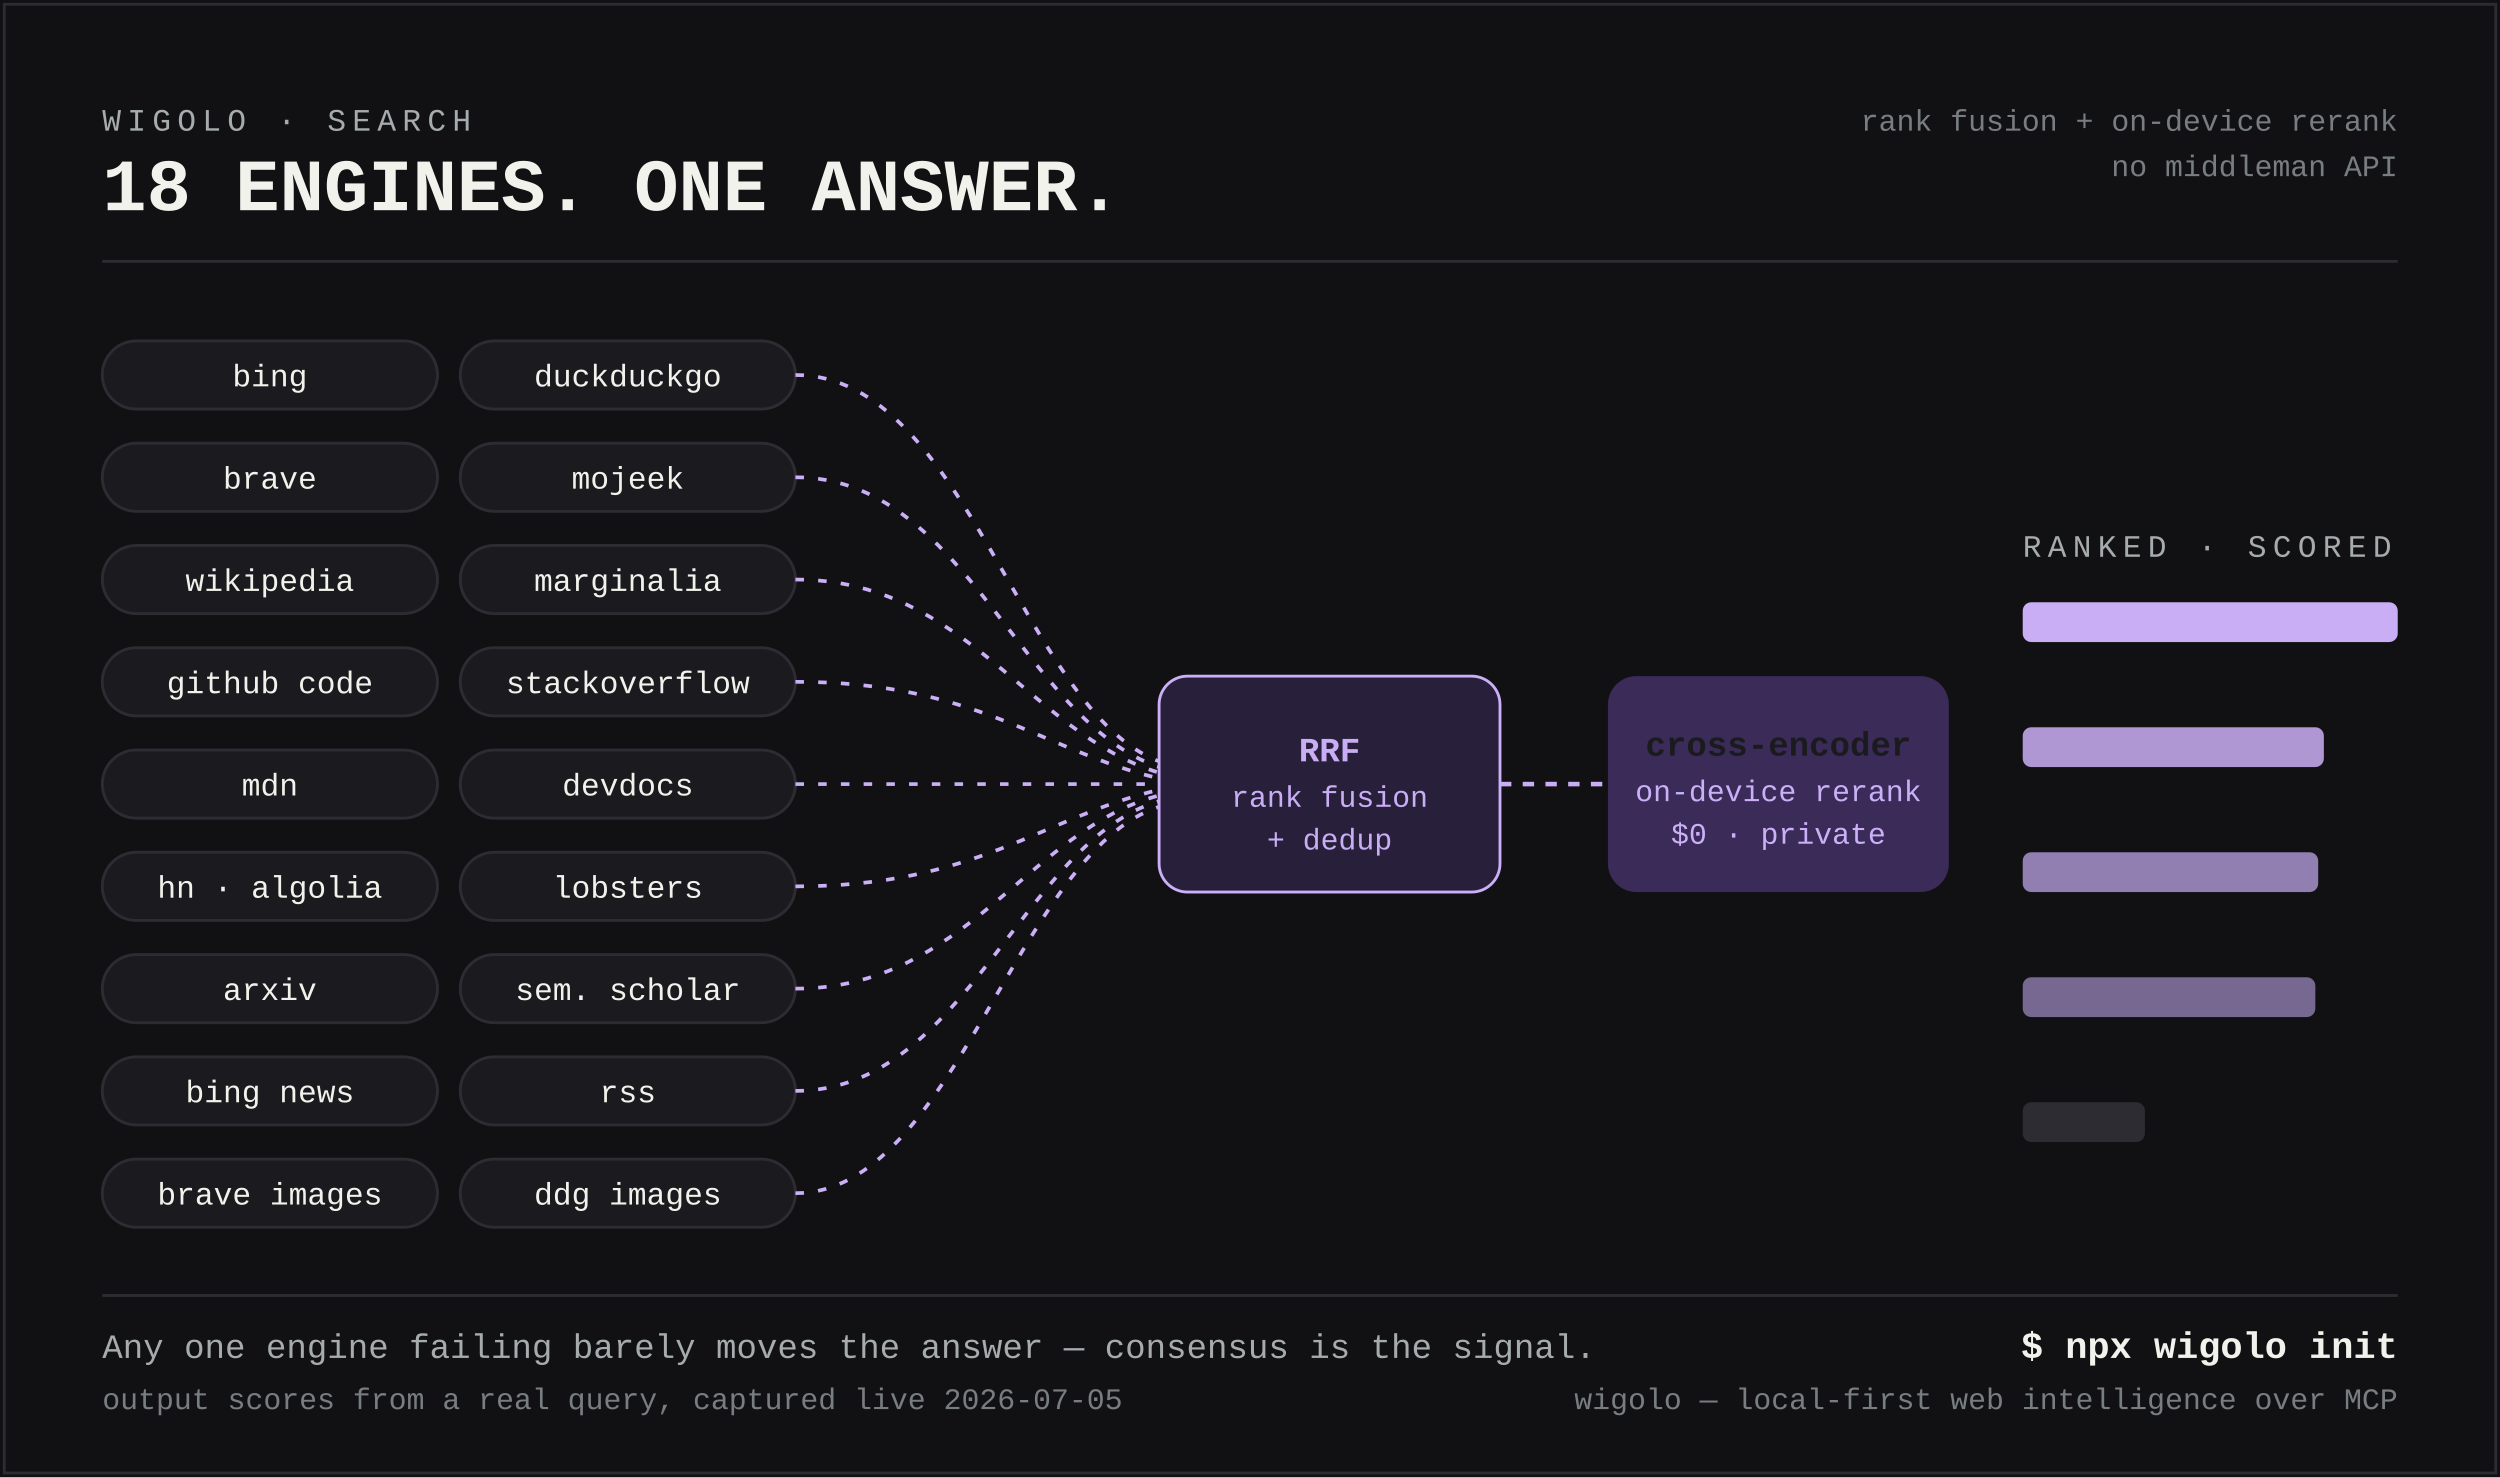
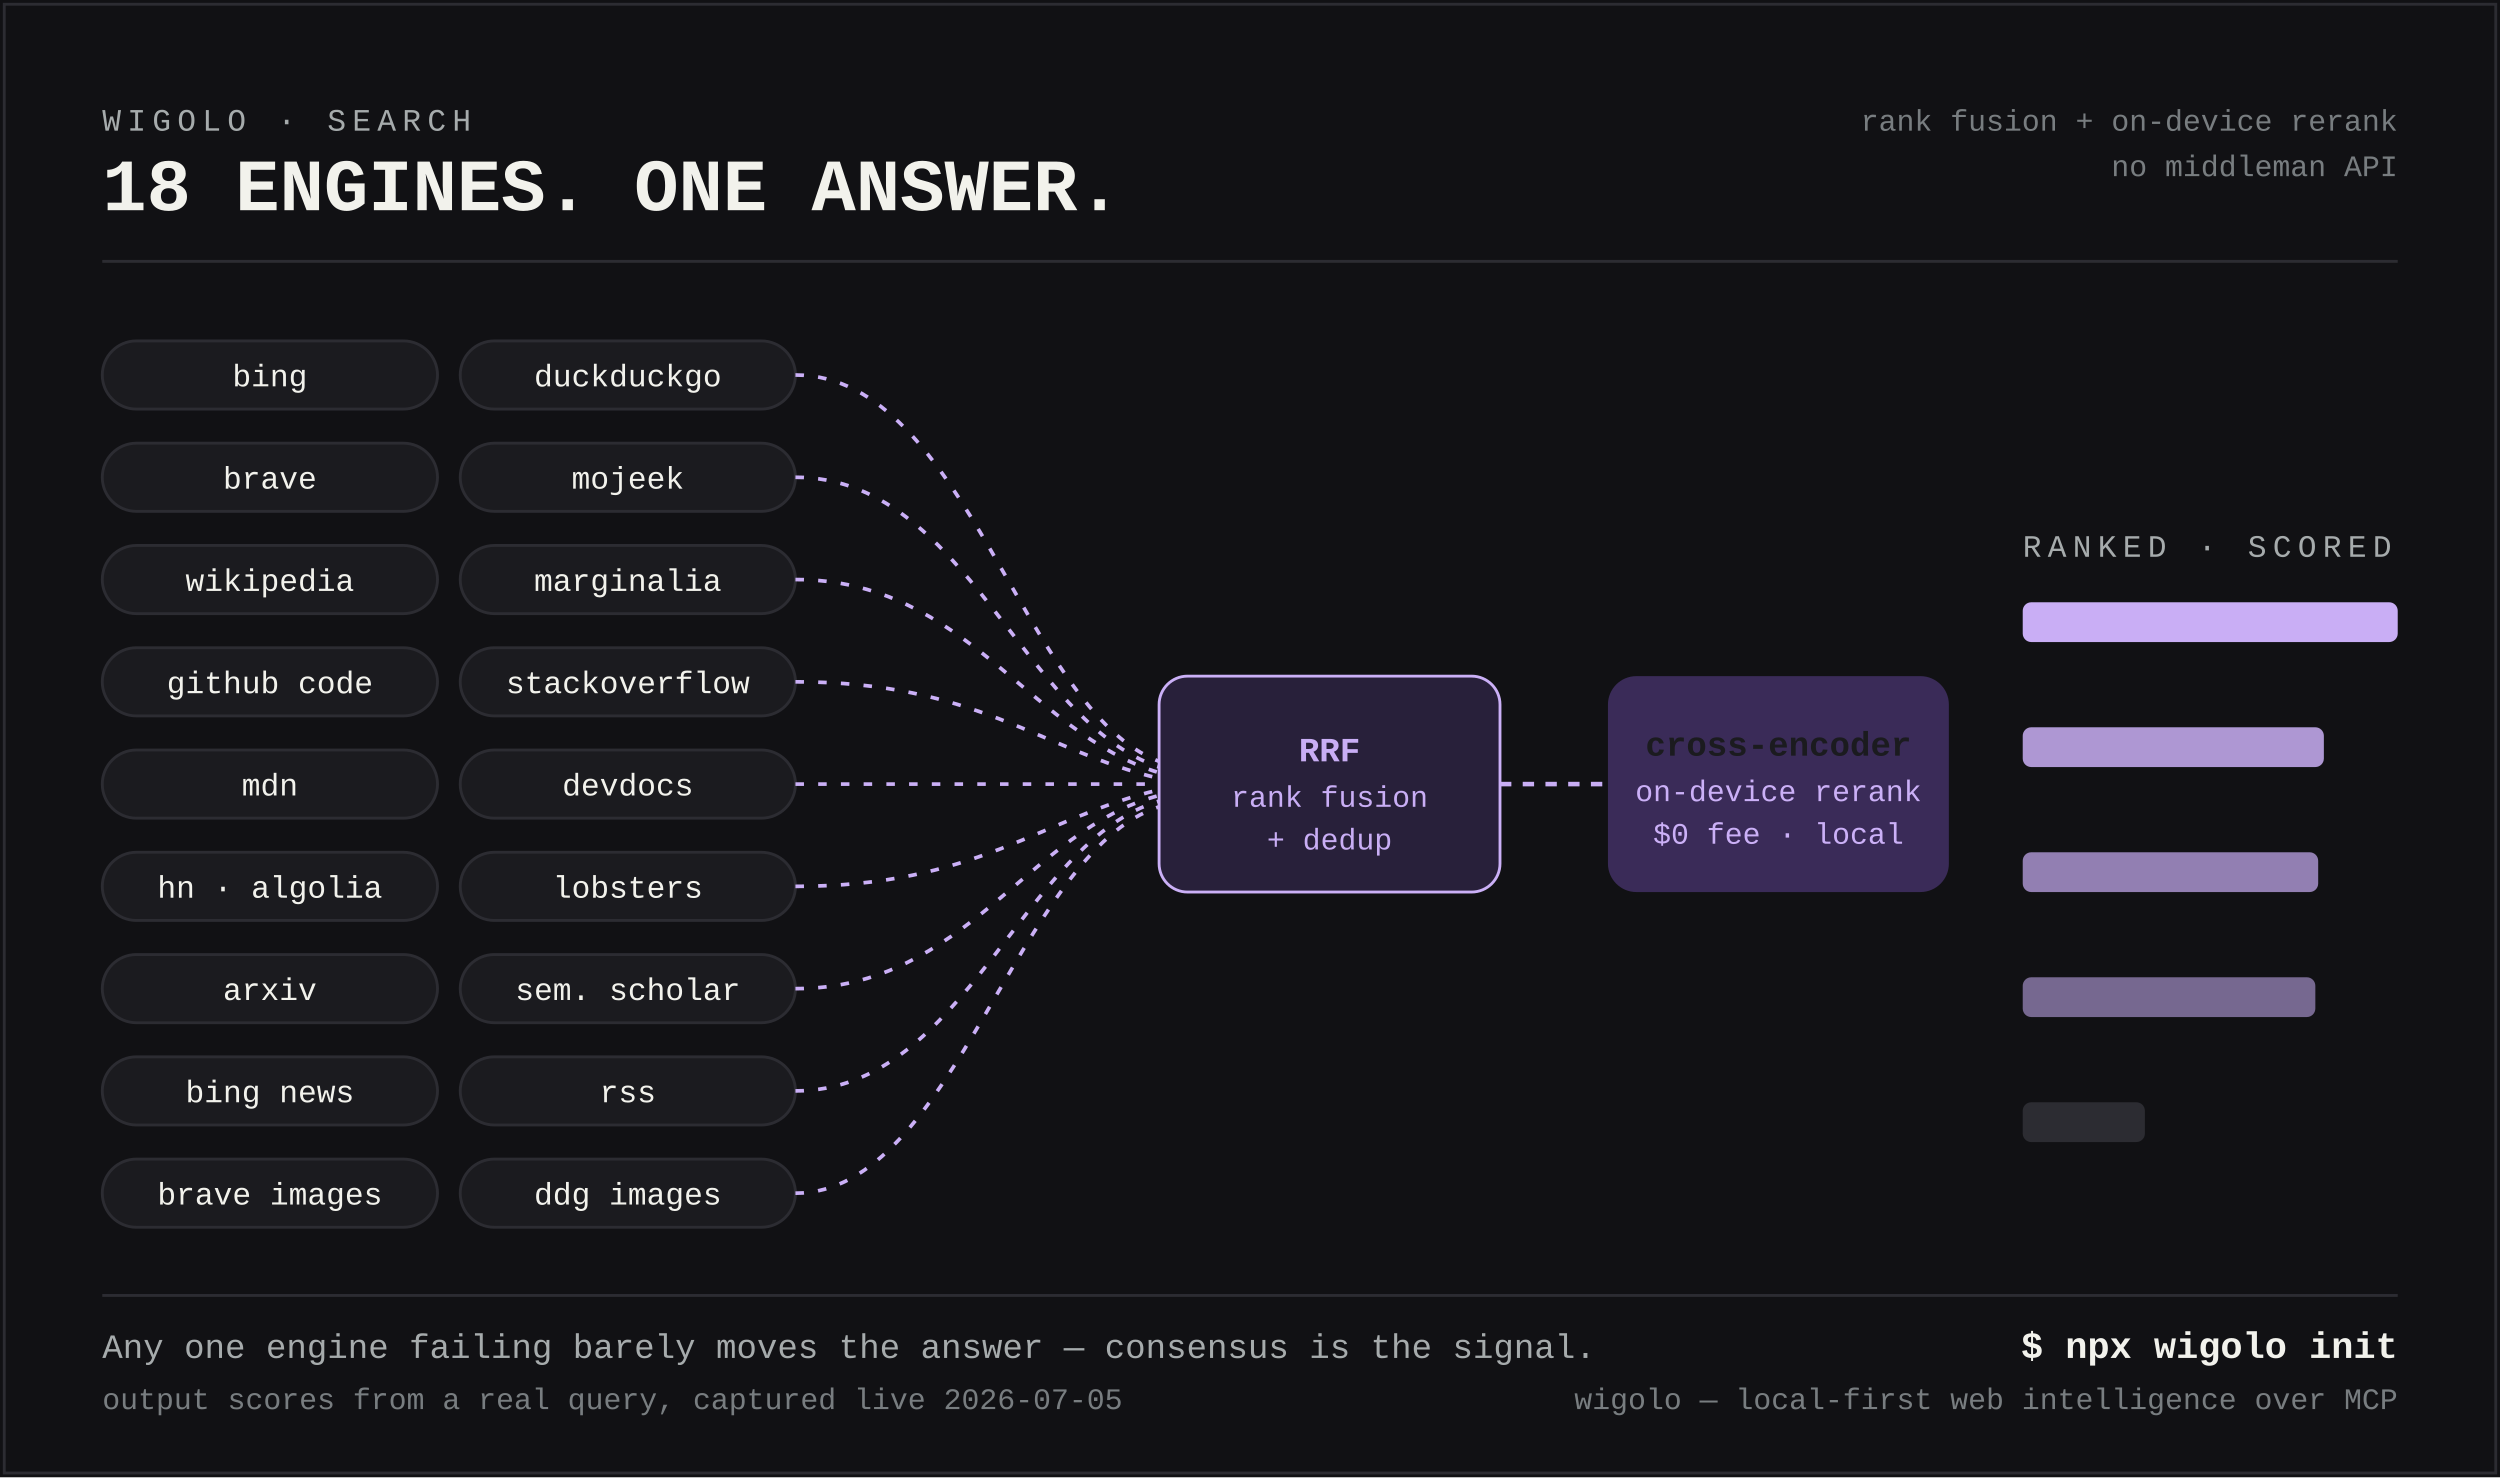
<svg xmlns="http://www.w3.org/2000/svg" width="880" height="520" viewBox="0 0 880 520" role="img" aria-label="18 search engines fused by reciprocal rank fusion, reranked by an on-device cross-encoder, producing one scored answer">
  <style>
    .mono { font-family: "SFMono-Regular", ui-monospace, Menlo, Consolas, "Liberation Mono", monospace; }
    .eyebrow { font-size: 11px; letter-spacing: 2.2px; fill: #a6abac; font-weight: 500; }
    .tiny { font-size: 10.5px; fill: #787d80; }
    .small { font-size: 12px; fill: #a6abac; }
    .chip { font-size: 11px; fill: #f2f2ec; }

    @keyframes flow { from { stroke-dashoffset: 24; } to { stroke-dashoffset: 0; } }
    .wire { stroke: #cbb0f7; stroke-width: 1.3; fill: none; stroke-dasharray: 3 5; animation: flow 1.6s linear infinite; }
    .wire2 { stroke: #c9aef5; stroke-width: 1.6; fill: none; stroke-dasharray: 4 4; animation: flow 1.2s linear infinite; }

    @keyframes barIn { 0%, 12% { transform: scaleX(0); } 40%, 100% { transform: scaleX(1); } }
    .rbar { transform-box: fill-box; transform-origin: left center; animation: barIn 6s cubic-bezier(0.16, 1, 0.3, 1) infinite; }
    @keyframes fadeIn { 0%, 30% { opacity: 0; } 48%, 100% { opacity: 1; } }
    .rscore { opacity: 0; animation: fadeIn 6s linear infinite; }
  </style>
  <rect width="880" height="520" fill="#111114" />
  <rect x="1.5" y="1.5" width="877" height="517" fill="none" stroke="#2c2c32" />
  <text x="36" y="46" class="mono eyebrow">WIGOLO · SEARCH</text>
  <text x="36" y="74" class="mono" font-size="26" fill="#f2f2ec" font-weight="700">18 ENGINES. ONE ANSWER.</text>
  <text x="844" y="46" text-anchor="end" class="mono tiny">rank fusion + on-device rerank</text>
  <text x="844" y="62" text-anchor="end" class="mono tiny">no middleman API</text>
  <line x1="36" y1="92" x2="844" y2="92" stroke="#2c2c32" />
  <g class="mono chip">
    <rect x="36" y="120" width="118" height="24" rx="12" fill="#1b1b1f" stroke="#2c2c32" />
    <text x="95" y="136" text-anchor="middle">bing</text>
    <rect x="162" y="120" width="118" height="24" rx="12" fill="#1b1b1f" stroke="#2c2c32" />
    <text x="221" y="136" text-anchor="middle">duckduckgo</text>
    <rect x="36" y="156" width="118" height="24" rx="12" fill="#1b1b1f" stroke="#2c2c32" />
    <text x="95" y="172" text-anchor="middle">brave</text>
    <rect x="162" y="156" width="118" height="24" rx="12" fill="#1b1b1f" stroke="#2c2c32" />
    <text x="221" y="172" text-anchor="middle">mojeek</text>
    <rect x="36" y="192" width="118" height="24" rx="12" fill="#1b1b1f" stroke="#2c2c32" />
    <text x="95" y="208" text-anchor="middle">wikipedia</text>
    <rect x="162" y="192" width="118" height="24" rx="12" fill="#1b1b1f" stroke="#2c2c32" />
    <text x="221" y="208" text-anchor="middle">marginalia</text>
    <rect x="36" y="228" width="118" height="24" rx="12" fill="#1b1b1f" stroke="#2c2c32" />
    <text x="95" y="244" text-anchor="middle">github code</text>
    <rect x="162" y="228" width="118" height="24" rx="12" fill="#1b1b1f" stroke="#2c2c32" />
    <text x="221" y="244" text-anchor="middle">stackoverflow</text>
    <rect x="36" y="264" width="118" height="24" rx="12" fill="#1b1b1f" stroke="#2c2c32" />
    <text x="95" y="280" text-anchor="middle">mdn</text>
    <rect x="162" y="264" width="118" height="24" rx="12" fill="#1b1b1f" stroke="#2c2c32" />
    <text x="221" y="280" text-anchor="middle">devdocs</text>
    <rect x="36" y="300" width="118" height="24" rx="12" fill="#1b1b1f" stroke="#2c2c32" />
    <text x="95" y="316" text-anchor="middle">hn · algolia</text>
    <rect x="162" y="300" width="118" height="24" rx="12" fill="#1b1b1f" stroke="#2c2c32" />
    <text x="221" y="316" text-anchor="middle">lobsters</text>
    <rect x="36" y="336" width="118" height="24" rx="12" fill="#1b1b1f" stroke="#2c2c32" />
    <text x="95" y="352" text-anchor="middle">arxiv</text>
    <rect x="162" y="336" width="118" height="24" rx="12" fill="#1b1b1f" stroke="#2c2c32" />
    <text x="221" y="352" text-anchor="middle">sem. scholar</text>
    <rect x="36" y="372" width="118" height="24" rx="12" fill="#1b1b1f" stroke="#2c2c32" />
    <text x="95" y="388" text-anchor="middle">bing news</text>
    <rect x="162" y="372" width="118" height="24" rx="12" fill="#1b1b1f" stroke="#2c2c32" />
    <text x="221" y="388" text-anchor="middle">rss</text>
    <rect x="36" y="408" width="118" height="24" rx="12" fill="#1b1b1f" stroke="#2c2c32" />
    <text x="95" y="424" text-anchor="middle">brave images</text>
    <rect x="162" y="408" width="118" height="24" rx="12" fill="#1b1b1f" stroke="#2c2c32" />
    <text x="221" y="424" text-anchor="middle">ddg images</text>
  </g>
  <g class="wire">
    <path d="M 280 132 C 340 132 360 250 408 268" />
    <path d="M 280 168 C 340 168 360 254 408 270" />
    <path d="M 280 204 C 340 204 362 258 408 272" />
    <path d="M 280 240 C 344 240 366 264 408 274" />
    <path d="M 280 276 C 344 276 368 276 408 276" />
    <path d="M 280 312 C 344 312 366 288 408 278" />
    <path d="M 280 348 C 340 348 362 292 408 280" />
    <path d="M 280 384 C 340 384 360 296 408 282" />
    <path d="M 280 420 C 336 420 358 300 408 284" />
  </g>
  <g>
    <rect x="408" y="238" width="120" height="76" rx="10" fill="#28203a" stroke="#cbb0f7" />
    <text x="468" y="268" text-anchor="middle" class="mono" font-size="12" fill="#c9aef5" font-weight="700">RRF</text>
    <text x="468" y="284" text-anchor="middle" class="mono" font-size="10.5" fill="#c9aef5">rank fusion</text>
    <text x="468" y="299" text-anchor="middle" class="mono" font-size="10.5" fill="#c9aef5">+ dedup</text>
  </g>
  <path class="wire2" d="M 528 276 H 566" />
  <g>
    <rect x="566" y="238" width="120" height="76" rx="10" fill="#3a2b58" />
    <text x="626" y="266" text-anchor="middle" class="mono" font-size="12" fill="#1b1b1f" font-weight="700">cross-encoder</text>
    <text x="626" y="282" text-anchor="middle" class="mono" font-size="10.5" fill="#cbb0f7">on-device rerank</text>
-     <text x="626" y="297" text-anchor="middle" class="mono" font-size="10.5" fill="#cbb0f7">$0 · private</text>
+     <text x="626" y="297" text-anchor="middle" class="mono" font-size="10.5" fill="#cbb0f7">$0 fee · local</text>
  </g>
  <g>
    <text x="712" y="196" class="mono eyebrow">RANKED · SCORED</text>
    <g class="mono" font-size="11">
      <rect class="rbar" x="712" y="212" width="132" height="14" rx="3" fill="#c9aef5" />
      <text class="rscore" x="712" y="240" fill="#c9aef5" font-weight="700">0.93</text>
      <text class="rscore" x="744" y="240" font-size="10" fill="#787d80">postgresql.org</text>
      <rect class="rbar" x="712" y="256" width="106" height="14" rx="3" fill="#c9aef5" opacity="0.85" />
      <text class="rscore" x="712" y="284" fill="#c9aef5" font-weight="700">0.75</text>
      <text class="rscore" x="744" y="284" font-size="10" fill="#787d80">logicalreplication.org</text>
      <rect class="rbar" x="712" y="300" width="104" height="14" rx="3" fill="#c9aef5" opacity="0.7" />
      <text class="rscore" x="712" y="328" fill="#c9aef5" font-weight="700">0.74</text>
      <text class="rscore" x="744" y="328" font-size="10" fill="#787d80">postgresql.org/docs</text>
      <rect class="rbar" x="712" y="344" width="103" height="14" rx="3" fill="#c9aef5" opacity="0.55" />
      <text class="rscore" x="712" y="372" fill="#c9aef5" font-weight="700">0.73</text>
      <text class="rscore" x="744" y="372" font-size="10" fill="#787d80">scalegrid.io</text>
      <rect class="rbar" x="712" y="388" width="43" height="14" rx="3" fill="#2c2c32" />
      <text class="rscore" x="712" y="416" fill="#787d80" font-weight="700">0.30</text>
      <text class="rscore" x="744" y="416" font-size="10" fill="#787d80">flagged as junk ↓</text>
    </g>
  </g>
  <line x1="36" y1="456" x2="844" y2="456" stroke="#2c2c32" />
  <text x="36" y="478" class="mono small">Any one engine failing barely moves the answer — consensus is the signal.</text>
  <text x="36" y="496" class="mono tiny">output scores from a real query, captured live 2026-07-05</text>
  <text x="844" y="478" text-anchor="end" class="mono" font-size="13" fill="#f2f2ec" font-weight="700">$ npx wigolo init</text>
  <text x="844" y="496" text-anchor="end" class="mono tiny">wigolo — local-first web intelligence over MCP</text>
</svg>
